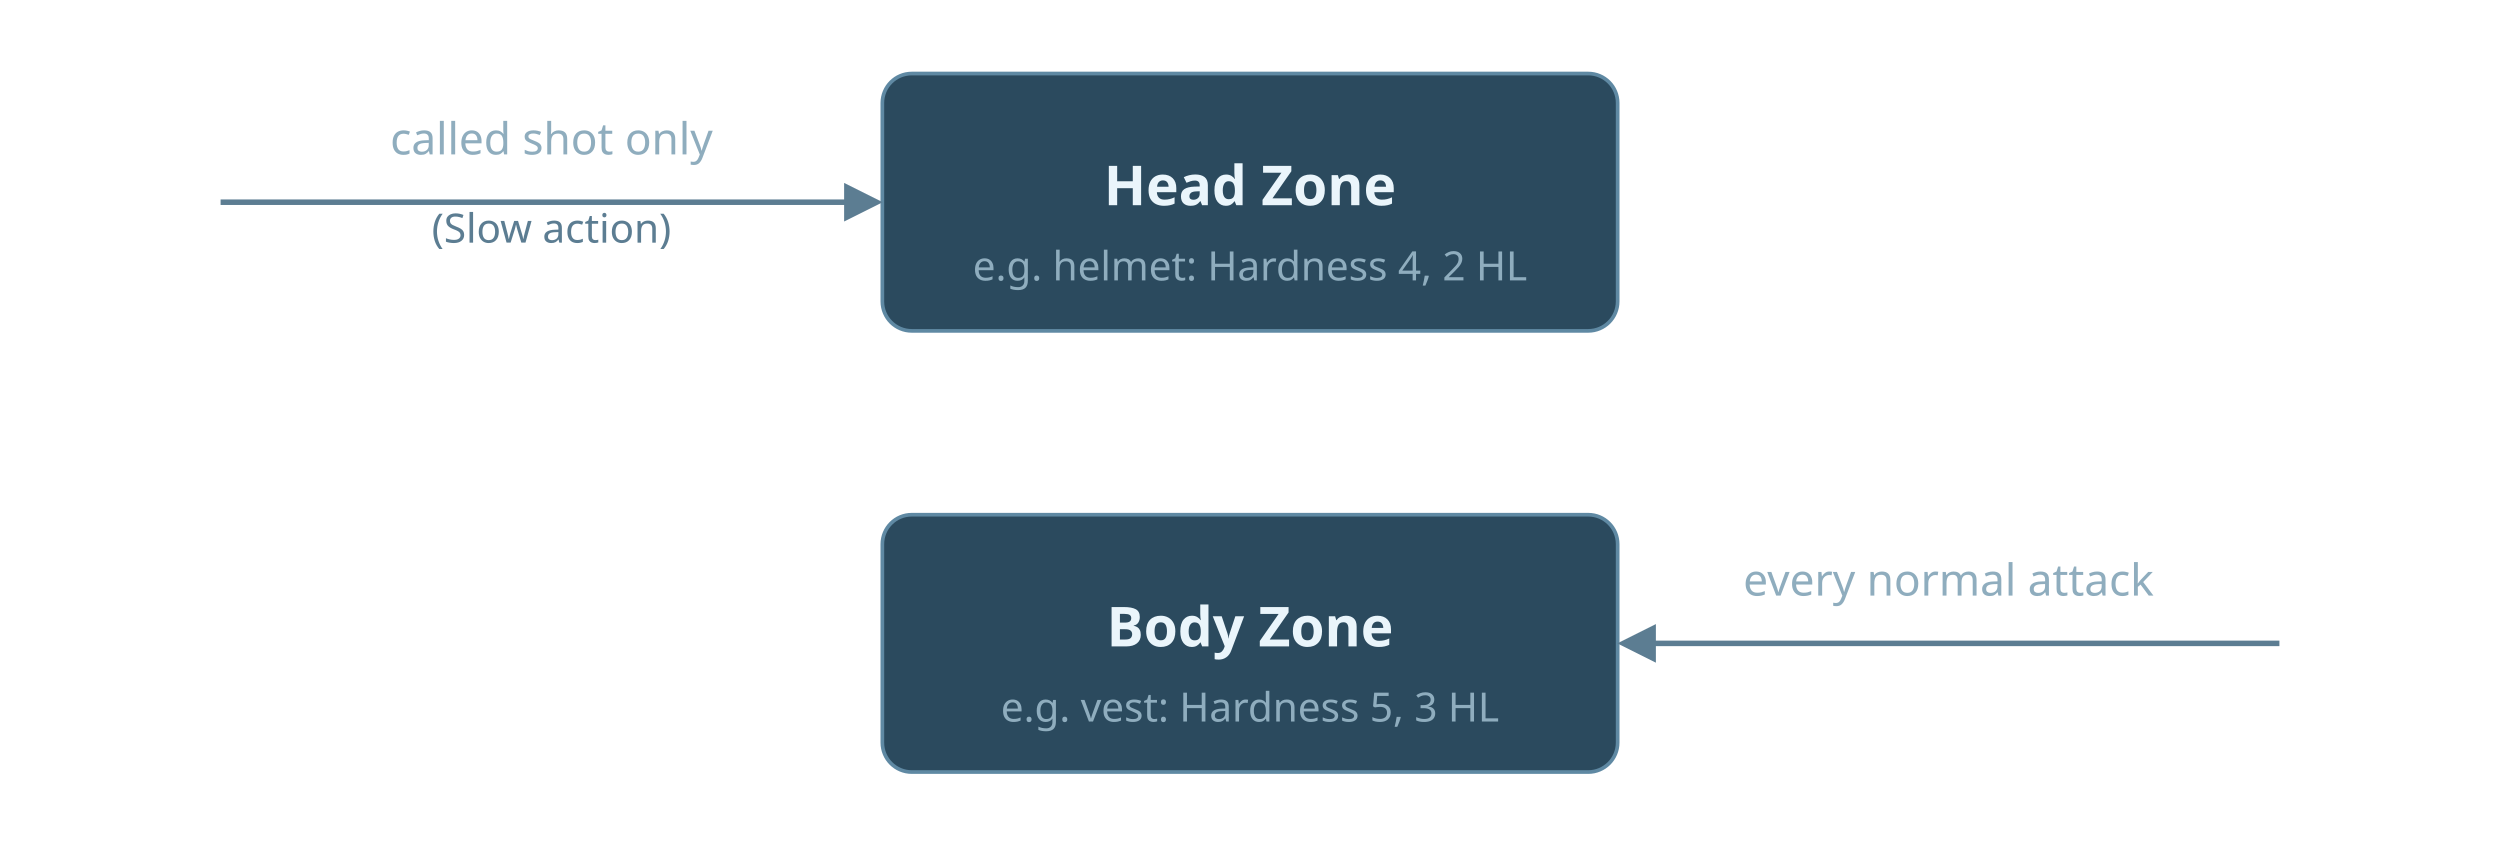
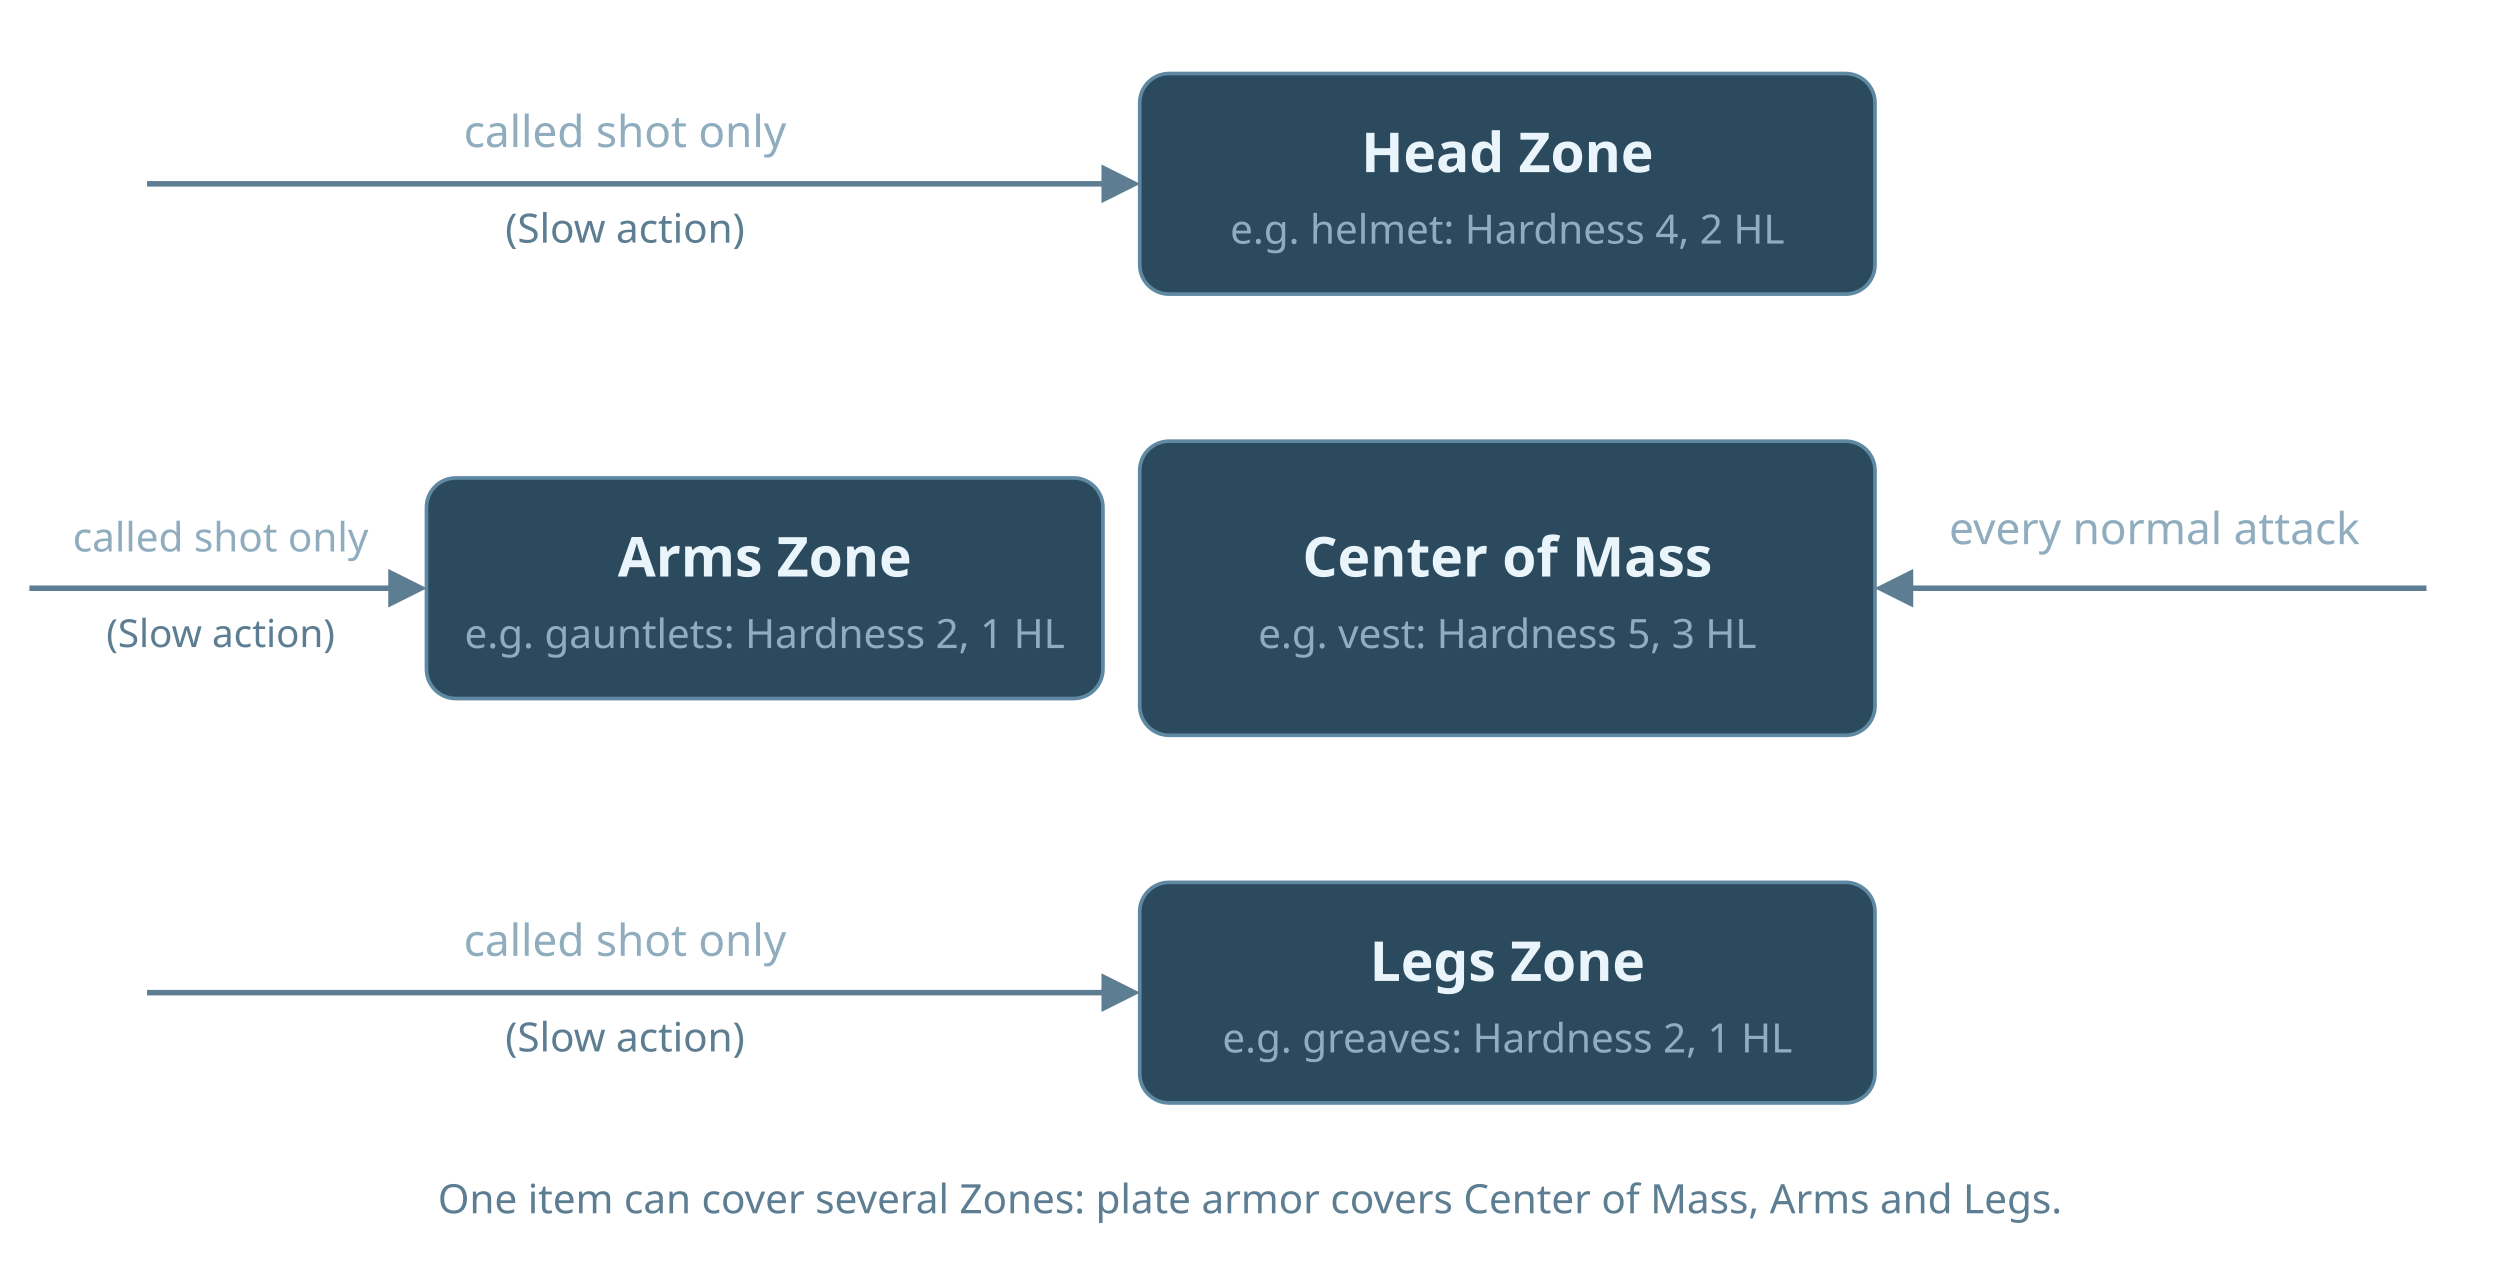
- <svg xmlns="http://www.w3.org/2000/svg" width="680" height="230" viewBox="0 0 680 230" role="img">
+ <svg xmlns="http://www.w3.org/2000/svg" width="680" height="344" viewBox="0 0 680 344" role="img">
  <defs>
    <marker id="arrow" viewBox="0 0 10 10" refX="8" refY="5" markerWidth="7" markerHeight="7" orient="auto-start-reverse">
      <path d="M0,0 L10,5 L0,10 z" fill="#5c7d92" />
    </marker>
  </defs>
-   <rect x="240" y="20" width="200" height="70" rx="8" fill="#2b4a5e" stroke="#5f89a3" stroke-width="1" />
-   <text x="340" y="50" text-anchor="middle" dominant-baseline="central" font-family="sans-serif" font-size="15" font-weight="600" fill="#eaf5fb">Head Zone</text>
-   <text x="340" y="72" text-anchor="middle" dominant-baseline="central" font-family="sans-serif" font-size="11" fill="#8fadbe">e.g. helmet: Hardness 4, 2 HL</text>
-   <line x1="60" y1="55" x2="238" y2="55" stroke="#5c7d92" stroke-width="1.5" marker-end="url(#arrow)" />
-   <text x="150" y="42" text-anchor="middle" font-family="sans-serif" font-size="12" fill="#8fadbe">called shot only</text>
-   <text x="150" y="66" text-anchor="middle" font-family="sans-serif" font-size="11" fill="#5c7d92">(Slow action)</text>
-   <rect x="240" y="140" width="200" height="70" rx="8" fill="#2b4a5e" stroke="#5f89a3" stroke-width="1" />
-   <text x="340" y="170" text-anchor="middle" dominant-baseline="central" font-family="sans-serif" font-size="15" font-weight="600" fill="#eaf5fb">Body Zone</text>
-   <text x="340" y="192" text-anchor="middle" dominant-baseline="central" font-family="sans-serif" font-size="11" fill="#8fadbe">e.g. vest: Hardness 5, 3 HL</text>
-   <line x1="620" y1="175" x2="442" y2="175" stroke="#5c7d92" stroke-width="1.5" marker-end="url(#arrow)" />
-   <text x="530" y="162" text-anchor="middle" font-family="sans-serif" font-size="12" fill="#8fadbe">every normal attack</text>
+   <rect x="310" y="20" width="200" height="60" rx="8" fill="#2b4a5e" stroke="#5f89a3" stroke-width="1" />
+   <text x="410.0" y="41.0" text-anchor="middle" dominant-baseline="central" font-family="sans-serif" font-size="15" font-weight="600" fill="#eaf5fb">Head Zone</text>
+   <text x="410.0" y="62.0" text-anchor="middle" dominant-baseline="central" font-family="sans-serif" font-size="11" fill="#8fadbe">e.g. helmet: Hardness 4, 2 HL</text>
+   <rect x="116" y="130" width="184" height="60" rx="8" fill="#2b4a5e" stroke="#5f89a3" stroke-width="1" />
+   <text x="208.0" y="151.0" text-anchor="middle" dominant-baseline="central" font-family="sans-serif" font-size="15" font-weight="600" fill="#eaf5fb">Arms Zone</text>
+   <text x="208.0" y="172.0" text-anchor="middle" dominant-baseline="central" font-family="sans-serif" font-size="11" fill="#8fadbe">e.g. gauntlets: Hardness 2, 1 HL</text>
+   <rect x="310" y="120" width="200" height="80" rx="8" fill="#2b4a5e" stroke="#5f89a3" stroke-width="1" />
+   <text x="410.0" y="151.0" text-anchor="middle" dominant-baseline="central" font-family="sans-serif" font-size="15" font-weight="600" fill="#eaf5fb">Center of Mass</text>
+   <text x="410.0" y="172.0" text-anchor="middle" dominant-baseline="central" font-family="sans-serif" font-size="11" fill="#8fadbe">e.g. vest: Hardness 5, 3 HL</text>
+   <rect x="310" y="240" width="200" height="60" rx="8" fill="#2b4a5e" stroke="#5f89a3" stroke-width="1" />
+   <text x="410.0" y="261.0" text-anchor="middle" dominant-baseline="central" font-family="sans-serif" font-size="15" font-weight="600" fill="#eaf5fb">Legs Zone</text>
+   <text x="410.0" y="282.0" text-anchor="middle" dominant-baseline="central" font-family="sans-serif" font-size="11" fill="#8fadbe">e.g. greaves: Hardness 2, 1 HL</text>
+   <line x1="40" y1="50" x2="308" y2="50" stroke="#5c7d92" stroke-width="1.5" marker-end="url(#arrow)" />
+   <text x="170" y="40" text-anchor="middle" font-family="sans-serif" font-size="12" fill="#8fadbe">called shot only</text>
+   <text x="170" y="66" text-anchor="middle" font-family="sans-serif" font-size="11" fill="#5c7d92">(Slow action)</text>
+   <line x1="8" y1="160" x2="114" y2="160" stroke="#5c7d92" stroke-width="1.5" marker-end="url(#arrow)" />
+   <text x="60" y="150" text-anchor="middle" font-family="sans-serif" font-size="11" fill="#8fadbe">called shot only</text>
+   <text x="60" y="176" text-anchor="middle" font-family="sans-serif" font-size="10.5" fill="#5c7d92">(Slow action)</text>
+   <line x1="40" y1="270" x2="308" y2="270" stroke="#5c7d92" stroke-width="1.5" marker-end="url(#arrow)" />
+   <text x="170" y="260" text-anchor="middle" font-family="sans-serif" font-size="12" fill="#8fadbe">called shot only</text>
+   <text x="170" y="286" text-anchor="middle" font-family="sans-serif" font-size="11" fill="#5c7d92">(Slow action)</text>
+   <line x1="660" y1="160" x2="512" y2="160" stroke="#5c7d92" stroke-width="1.5" marker-end="url(#arrow)" />
+   <text x="586" y="148" text-anchor="middle" font-family="sans-serif" font-size="12" fill="#8fadbe">every normal attack</text>
+   <text x="340" y="330" text-anchor="middle" font-family="sans-serif" font-size="11" fill="#5c7d92">One item can cover several Zones: plate armor covers Center of Mass, Arms and Legs.</text>
</svg>
